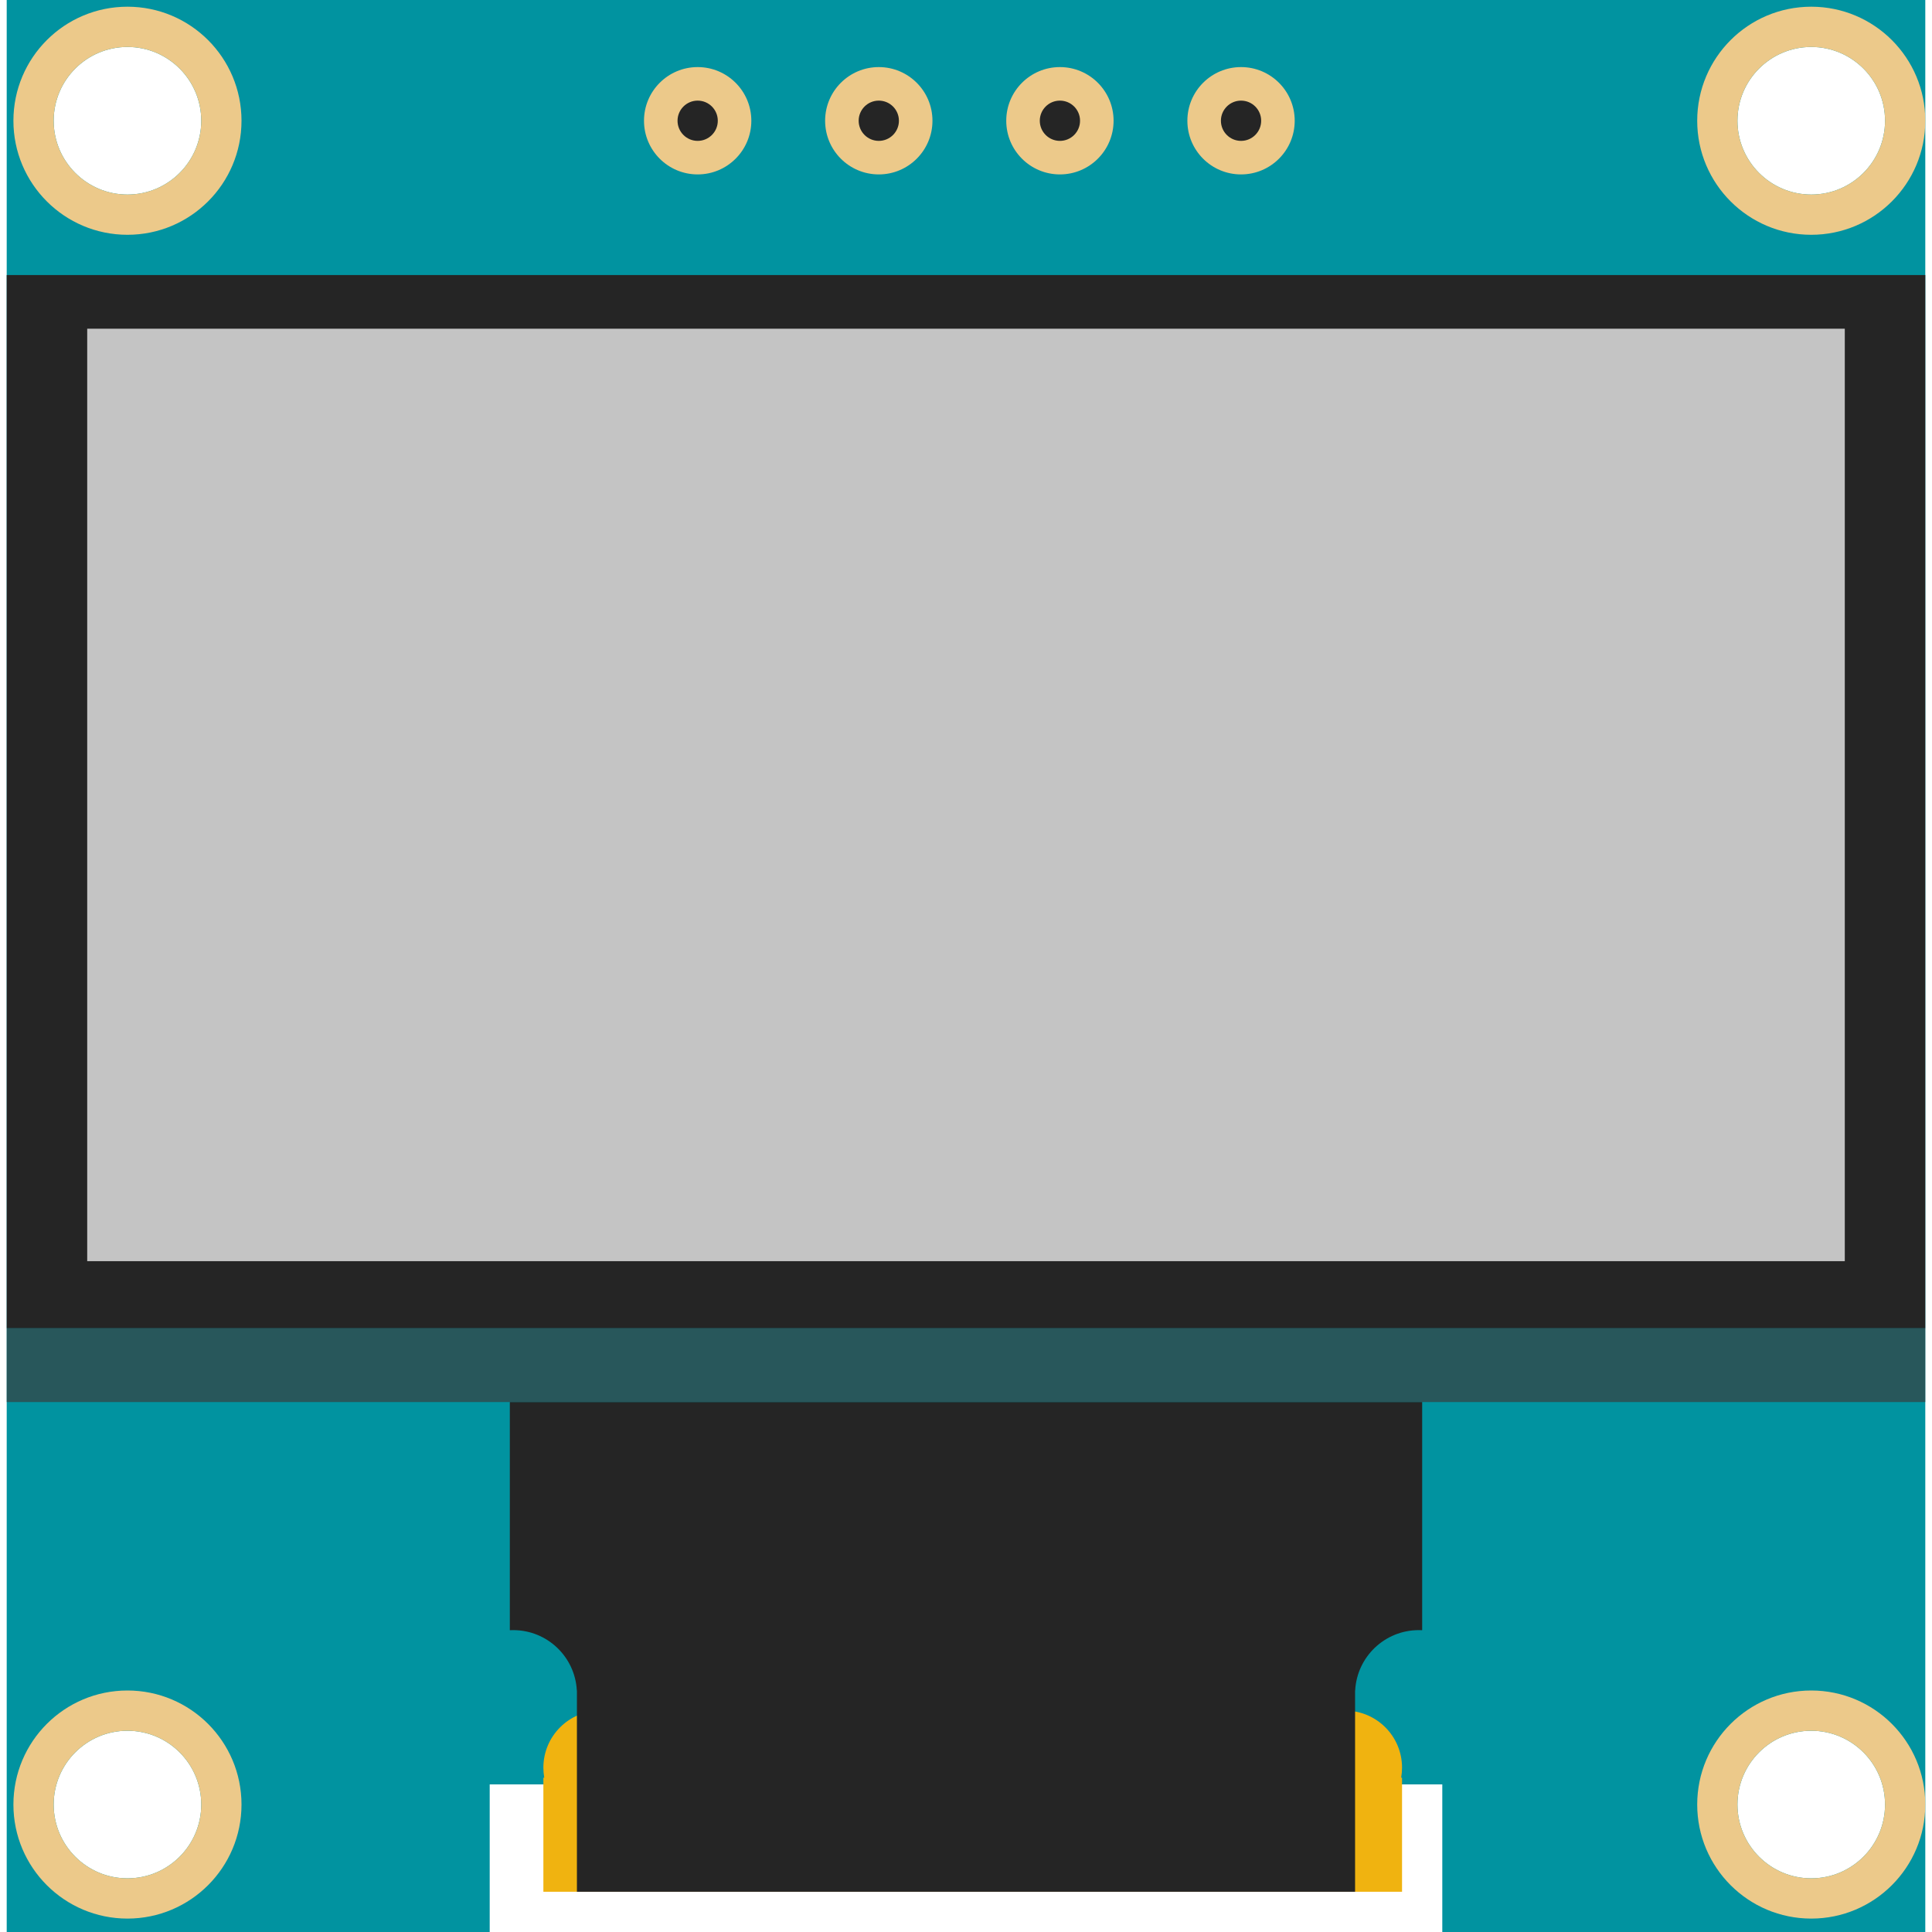
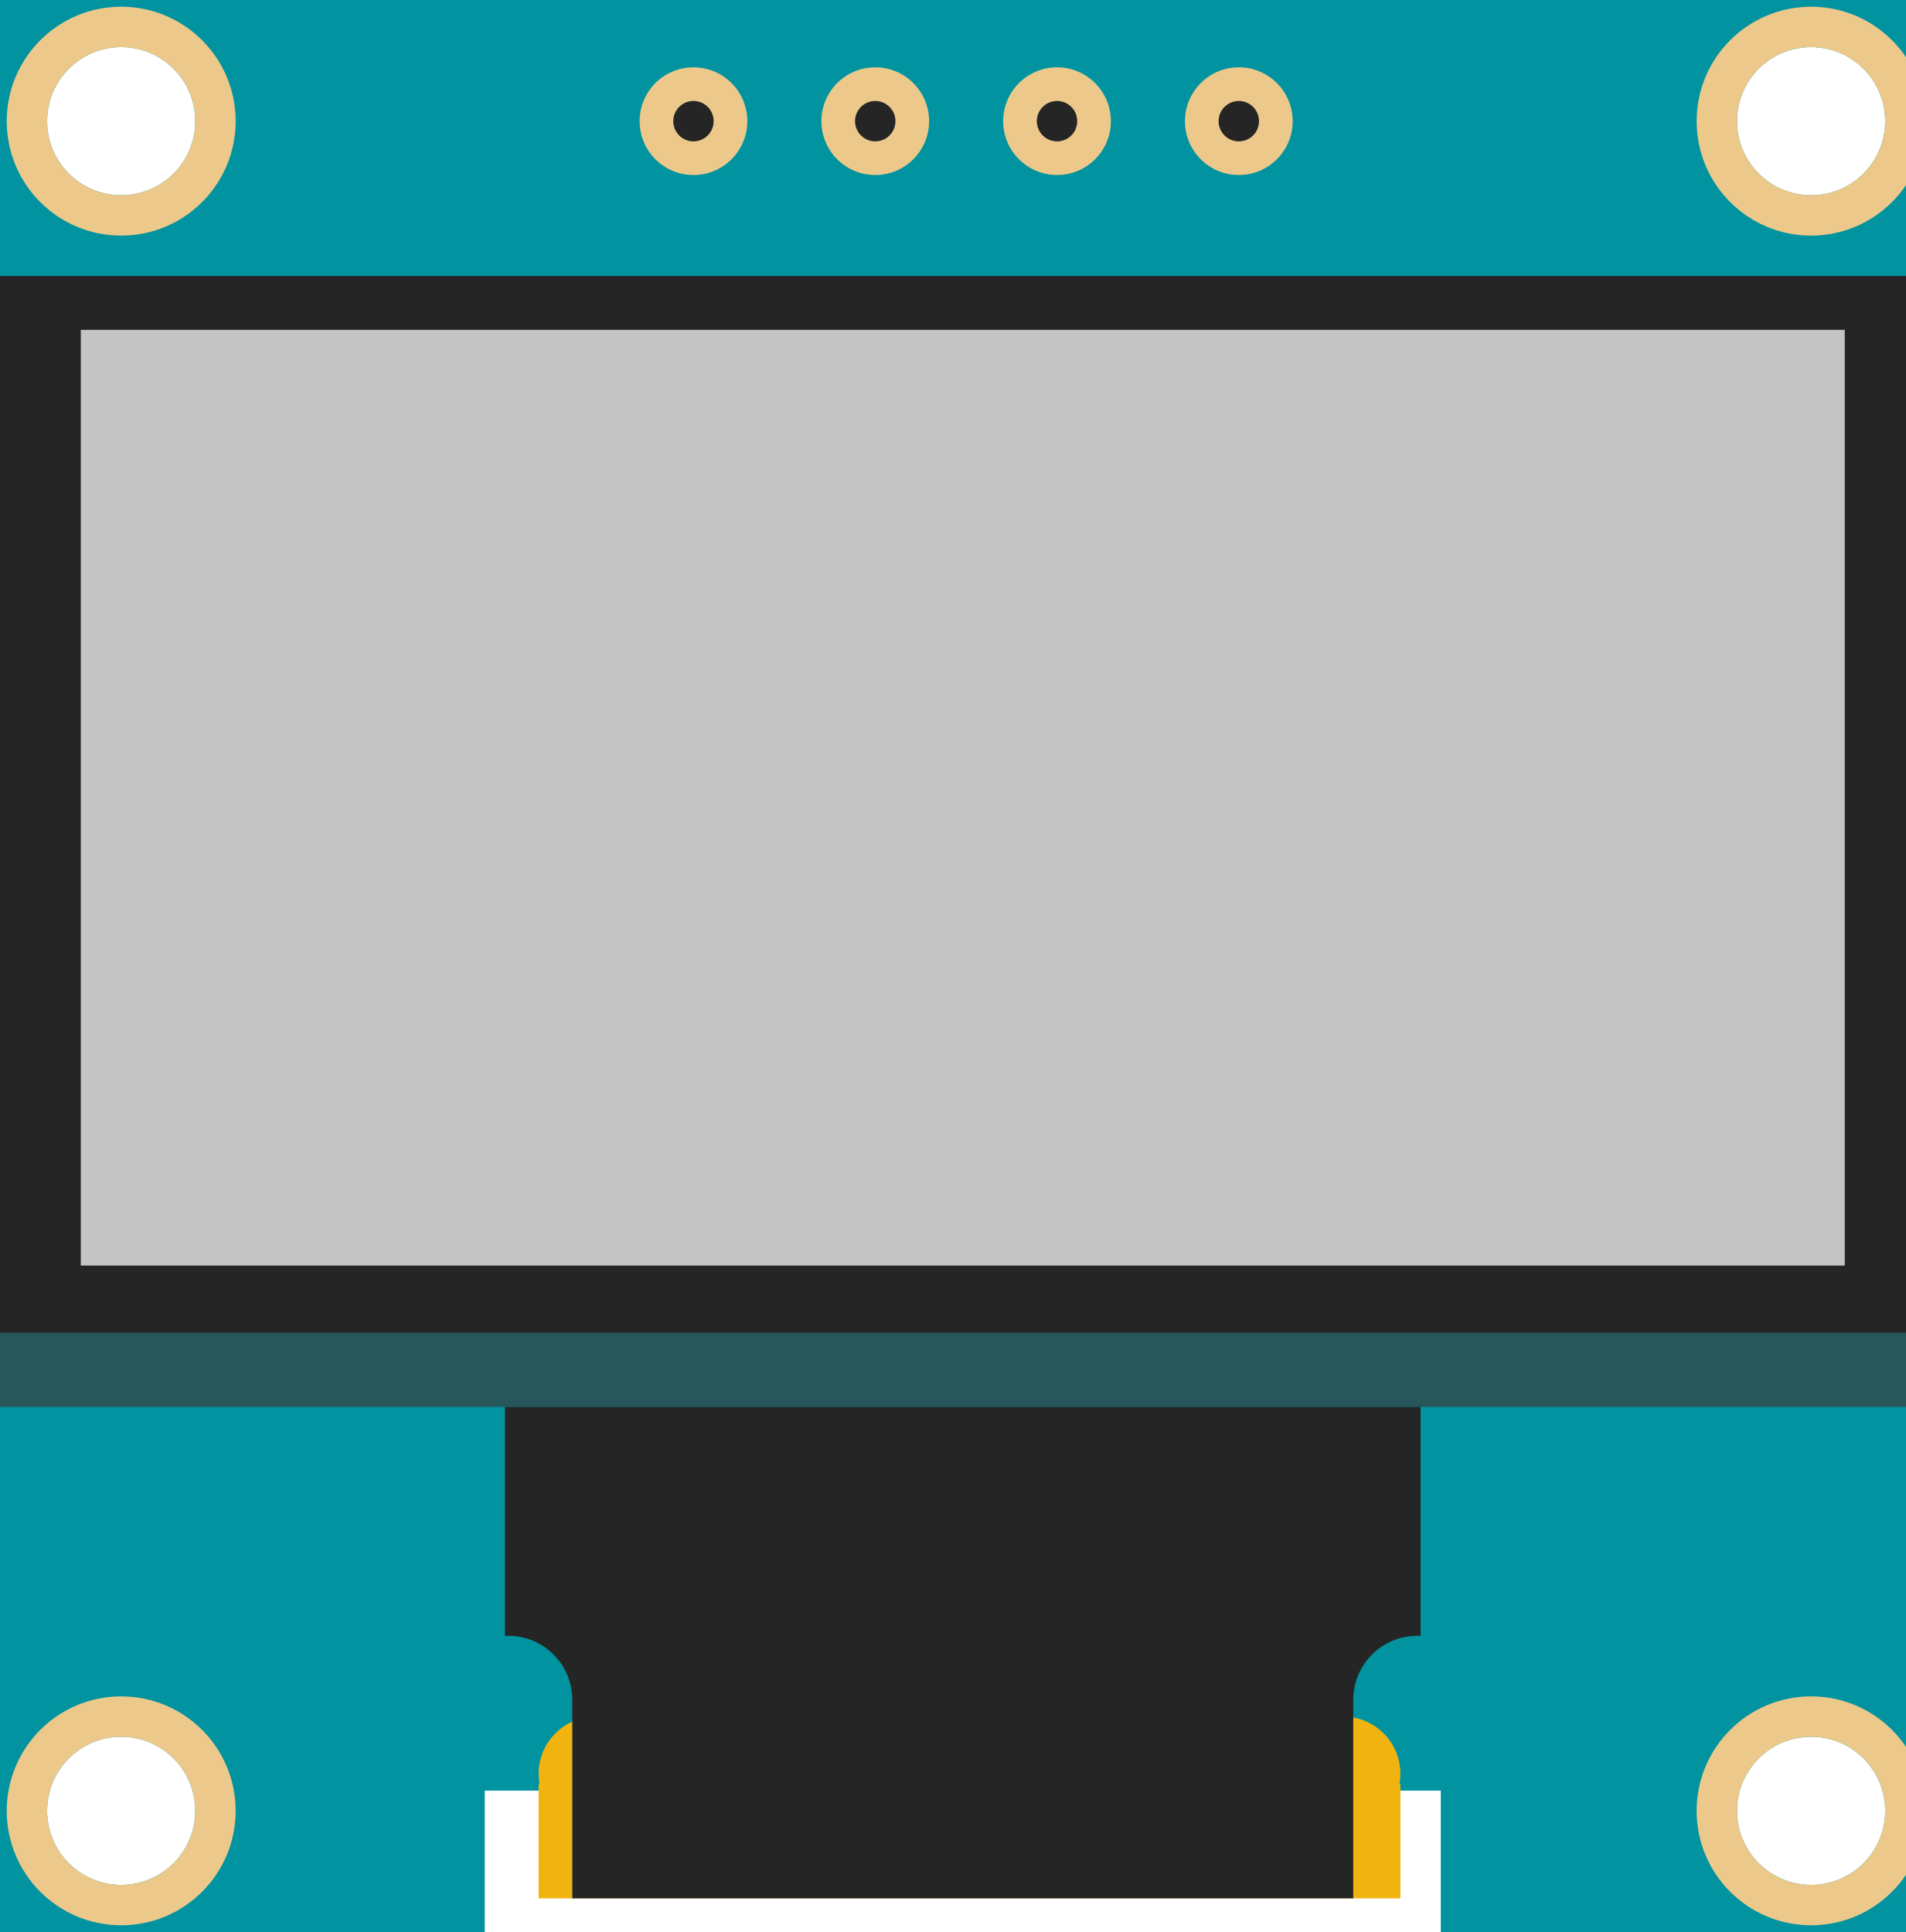
- <svg xmlns="http://www.w3.org/2000/svg" width="500" height="500" viewBox="0 0 286 288" fill="none">
+ <svg xmlns="http://www.w3.org/2000/svg" width="100%" height="100%" viewBox="0 0 283 287" fill="none">
  <path fill-rule="evenodd" clip-rule="evenodd" d="M286 0H0V288H72V266H214V288H286V0ZM18 29C24.075 29 29 24.075 29 18C29 11.925 24.075 7 18 7C11.925 7 7 11.925 7 18C7 24.075 11.925 29 18 29ZM29 269C29 275.075 24.075 280 18 280C11.925 280 7 275.075 7 269C7 262.925 11.925 258 18 258C24.075 258 29 262.925 29 269ZM269 29C275.075 29 280 24.075 280 18C280 11.925 275.075 7 269 7C262.925 7 258 11.925 258 18C258 24.075 262.925 29 269 29ZM280 269C280 275.075 275.075 280 269 280C262.925 280 258 275.075 258 269C258 262.925 262.925 258 269 258C275.075 258 280 262.925 280 269Z" fill="#0193A0" />
  <path fill-rule="evenodd" clip-rule="evenodd" d="M18 286C27.389 286 35 278.389 35 269C35 259.611 27.389 252 18 252C8.611 252 1 259.611 1 269C1 278.389 8.611 286 18 286ZM18 280C24.075 280 29 275.075 29 269C29 262.925 24.075 258 18 258C11.925 258 7 262.925 7 269C7 275.075 11.925 280 18 280Z" fill="#ECC98A" />
  <path fill-rule="evenodd" clip-rule="evenodd" d="M269 286C278.389 286 286 278.389 286 269C286 259.611 278.389 252 269 252C259.611 252 252 259.611 252 269C252 278.389 259.611 286 269 286ZM269 280C275.075 280 280 275.075 280 269C280 262.925 275.075 258 269 258C262.925 258 258 262.925 258 269C258 275.075 262.925 280 269 280Z" fill="#ECC98A" />
  <path fill-rule="evenodd" clip-rule="evenodd" d="M18 35C27.389 35 35 27.389 35 18C35 8.611 27.389 1 18 1C8.611 1 1 8.611 1 18C1 27.389 8.611 35 18 35ZM18 29C24.075 29 29 24.075 29 18C29 11.925 24.075 7 18 7C11.925 7 7 11.925 7 18C7 24.075 11.925 29 18 29Z" fill="#ECC98A" />
  <path fill-rule="evenodd" clip-rule="evenodd" d="M269 35C278.389 35 286 27.389 286 18C286 8.611 278.389 1 269 1C259.611 1 252 8.611 252 18C252 27.389 259.611 35 269 35ZM269 29C275.075 29 280 24.075 280 18C280 11.925 275.075 7 269 7C262.925 7 258 11.925 258 18C258 24.075 262.925 29 269 29Z" fill="#ECC98A" />
  <path d="M103 26C107.418 26 111 22.418 111 18C111 13.582 107.418 10 103 10C98.582 10 95 13.582 95 18C95 22.418 98.582 26 103 26Z" fill="#ECC98A" />
  <path d="M103 21C104.657 21 106 19.657 106 18C106 16.343 104.657 15 103 15C101.343 15 100 16.343 100 18C100 19.657 101.343 21 103 21Z" fill="#252525" />
  <path d="M130 26C134.418 26 138 22.418 138 18C138 13.582 134.418 10 130 10C125.582 10 122 13.582 122 18C122 22.418 125.582 26 130 26Z" fill="#ECC98A" />
  <path d="M130 21C131.657 21 133 19.657 133 18C133 16.343 131.657 15 130 15C128.343 15 127 16.343 127 18C127 19.657 128.343 21 130 21Z" fill="#252525" />
  <path d="M157 26C161.418 26 165 22.418 165 18C165 13.582 161.418 10 157 10C152.582 10 149 13.582 149 18C149 22.418 152.582 26 157 26Z" fill="#ECC98A" />
  <path d="M157 21C158.657 21 160 19.657 160 18C160 16.343 158.657 15 157 15C155.343 15 154 16.343 154 18C154 19.657 155.343 21 157 21Z" fill="#252525" />
  <path d="M184 26C188.418 26 192 22.418 192 18C192 13.582 188.418 10 184 10C179.582 10 176 13.582 176 18C176 22.418 179.582 26 184 26Z" fill="#ECC98A" />
  <path d="M184 21C185.657 21 187 19.657 187 18C187 16.343 185.657 15 184 15C182.343 15 181 16.343 181 18C181 19.657 182.343 21 184 21Z" fill="#252525" />
  <path d="M286 41H0V198H286V41Z" fill="#252525" />
  <path d="M286 198H0V209H286V198Z" fill="#3C3C3C" fill-opacity="0.68" />
  <path fill-rule="evenodd" clip-rule="evenodd" d="M88.5 255C83.806 255 80 258.806 80 263.5C80 264.012 80.045 264.513 80.132 265H80V282H208V265H207.868C207.955 264.513 208 264.012 208 263.5C208 258.806 204.194 255 199.5 255H88.5Z" fill="#F0B310" />
  <path fill-rule="evenodd" clip-rule="evenodd" d="M143 209H75V243.013C75.166 243.004 75.332 243 75.5 243C80.579 243 84.727 246.986 84.987 252H85V282H201V252H201.013C201.273 246.986 205.421 243 210.5 243C210.668 243 210.834 243.004 211 243.013V209H143Z" fill="#252525" />
  <path d="M274 49H12V188H274V49Z" fill="#C4C4C4" />
</svg>
